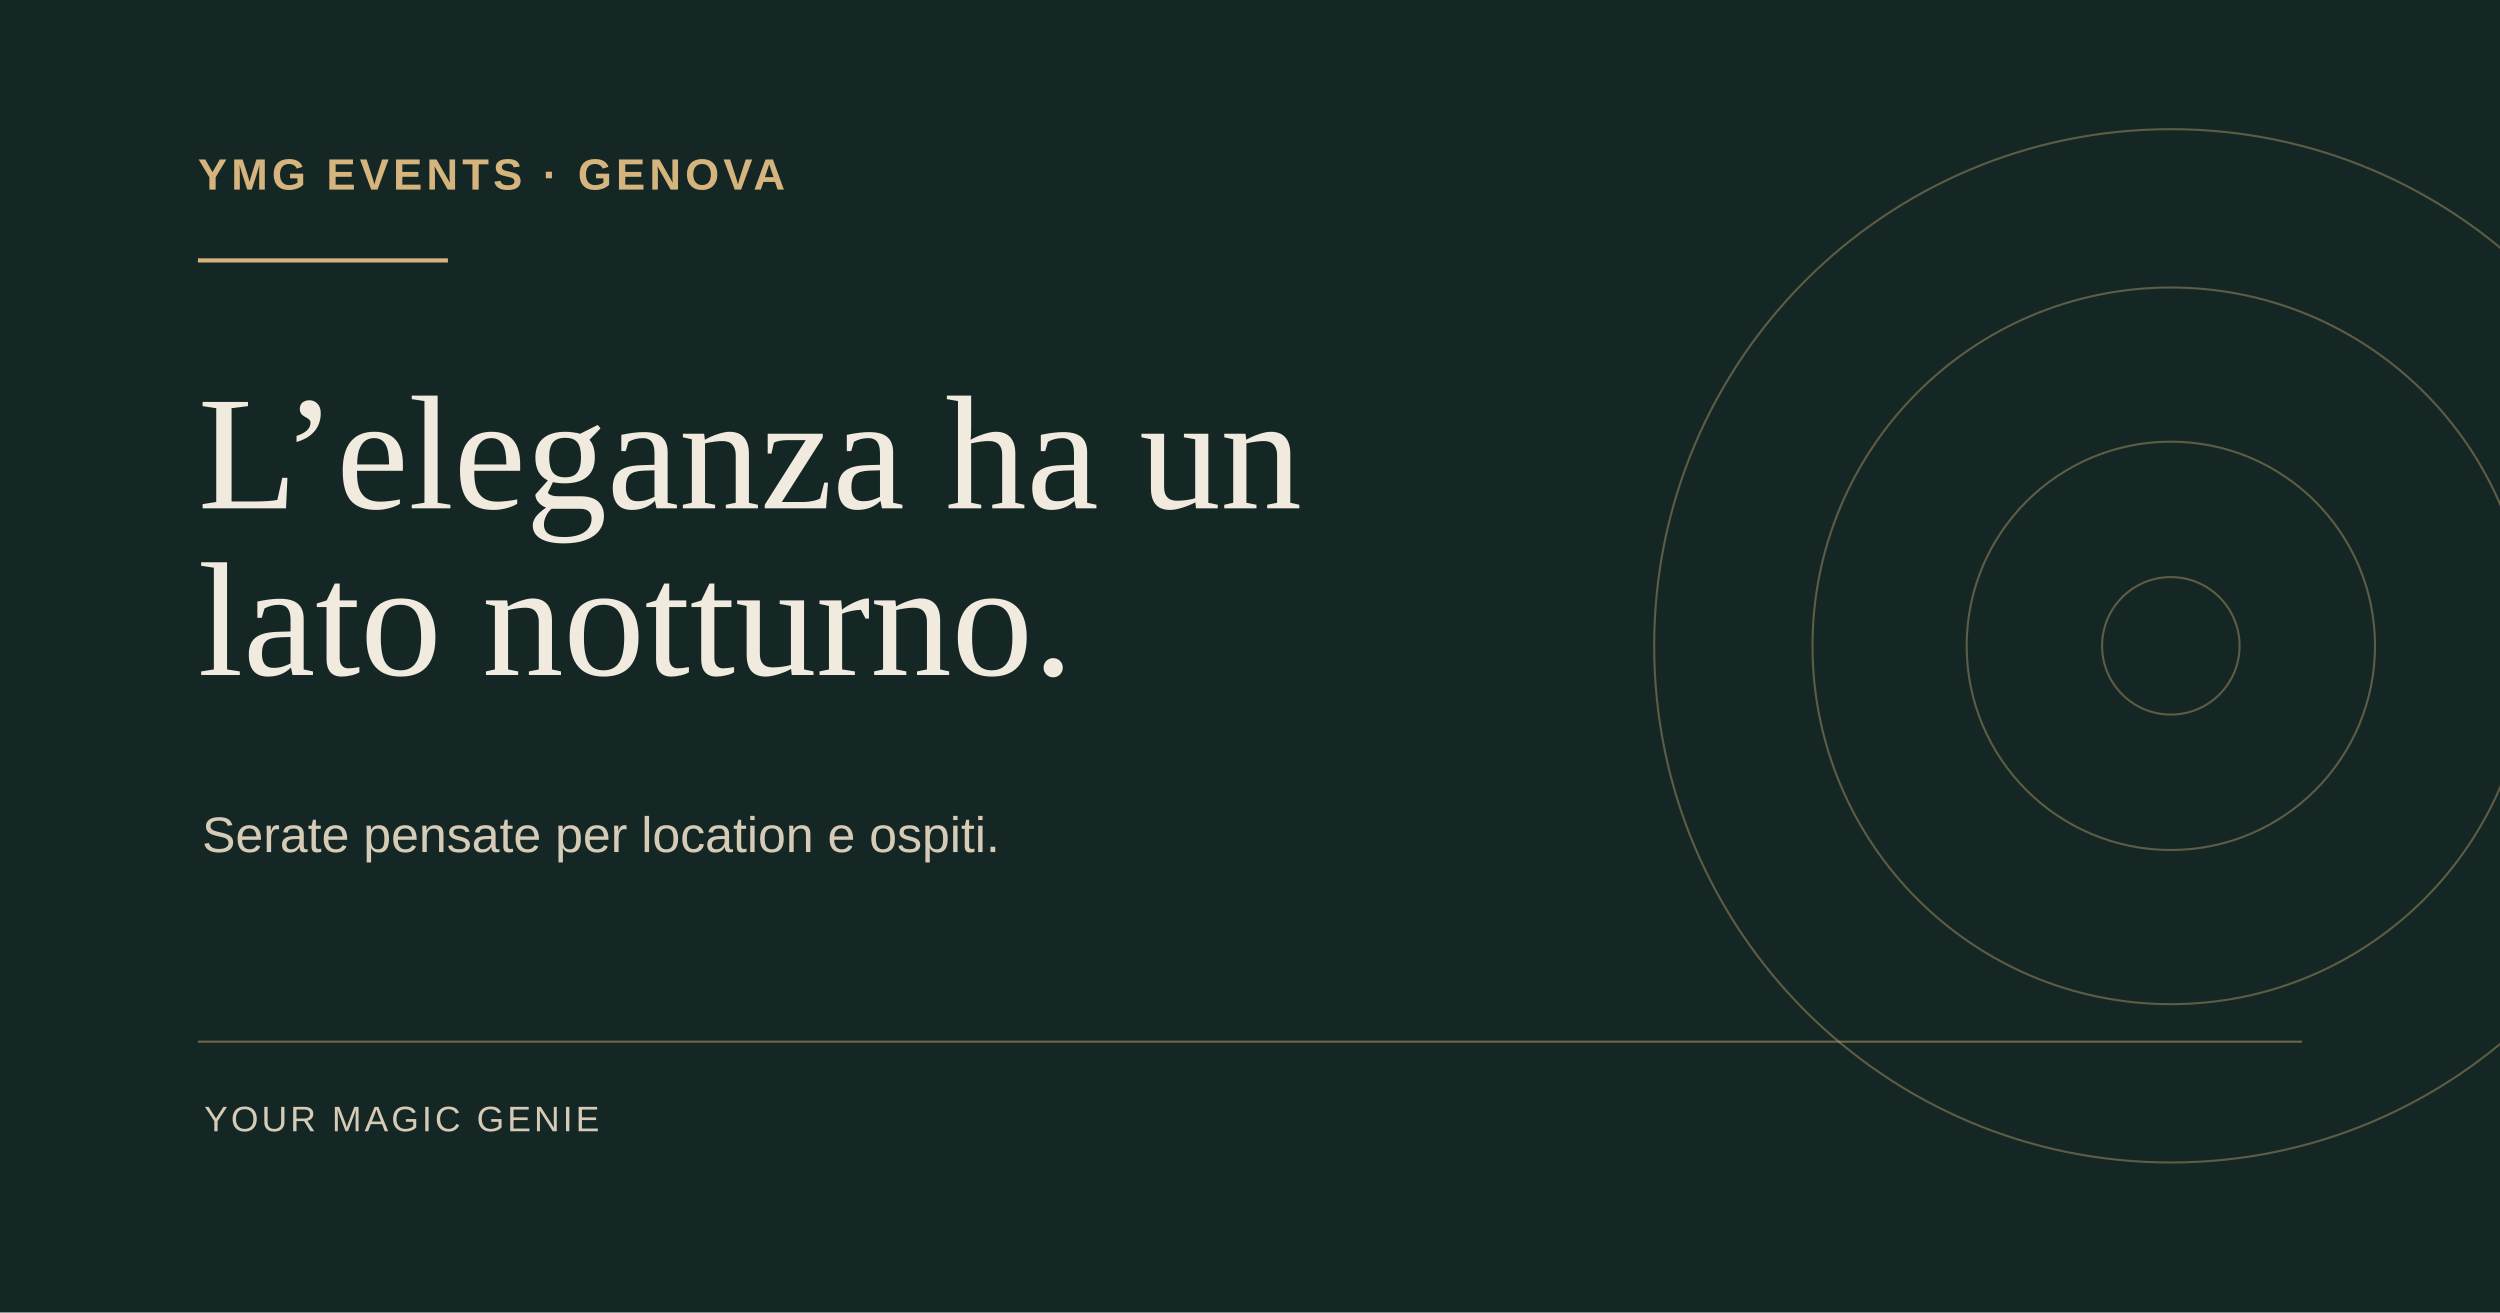
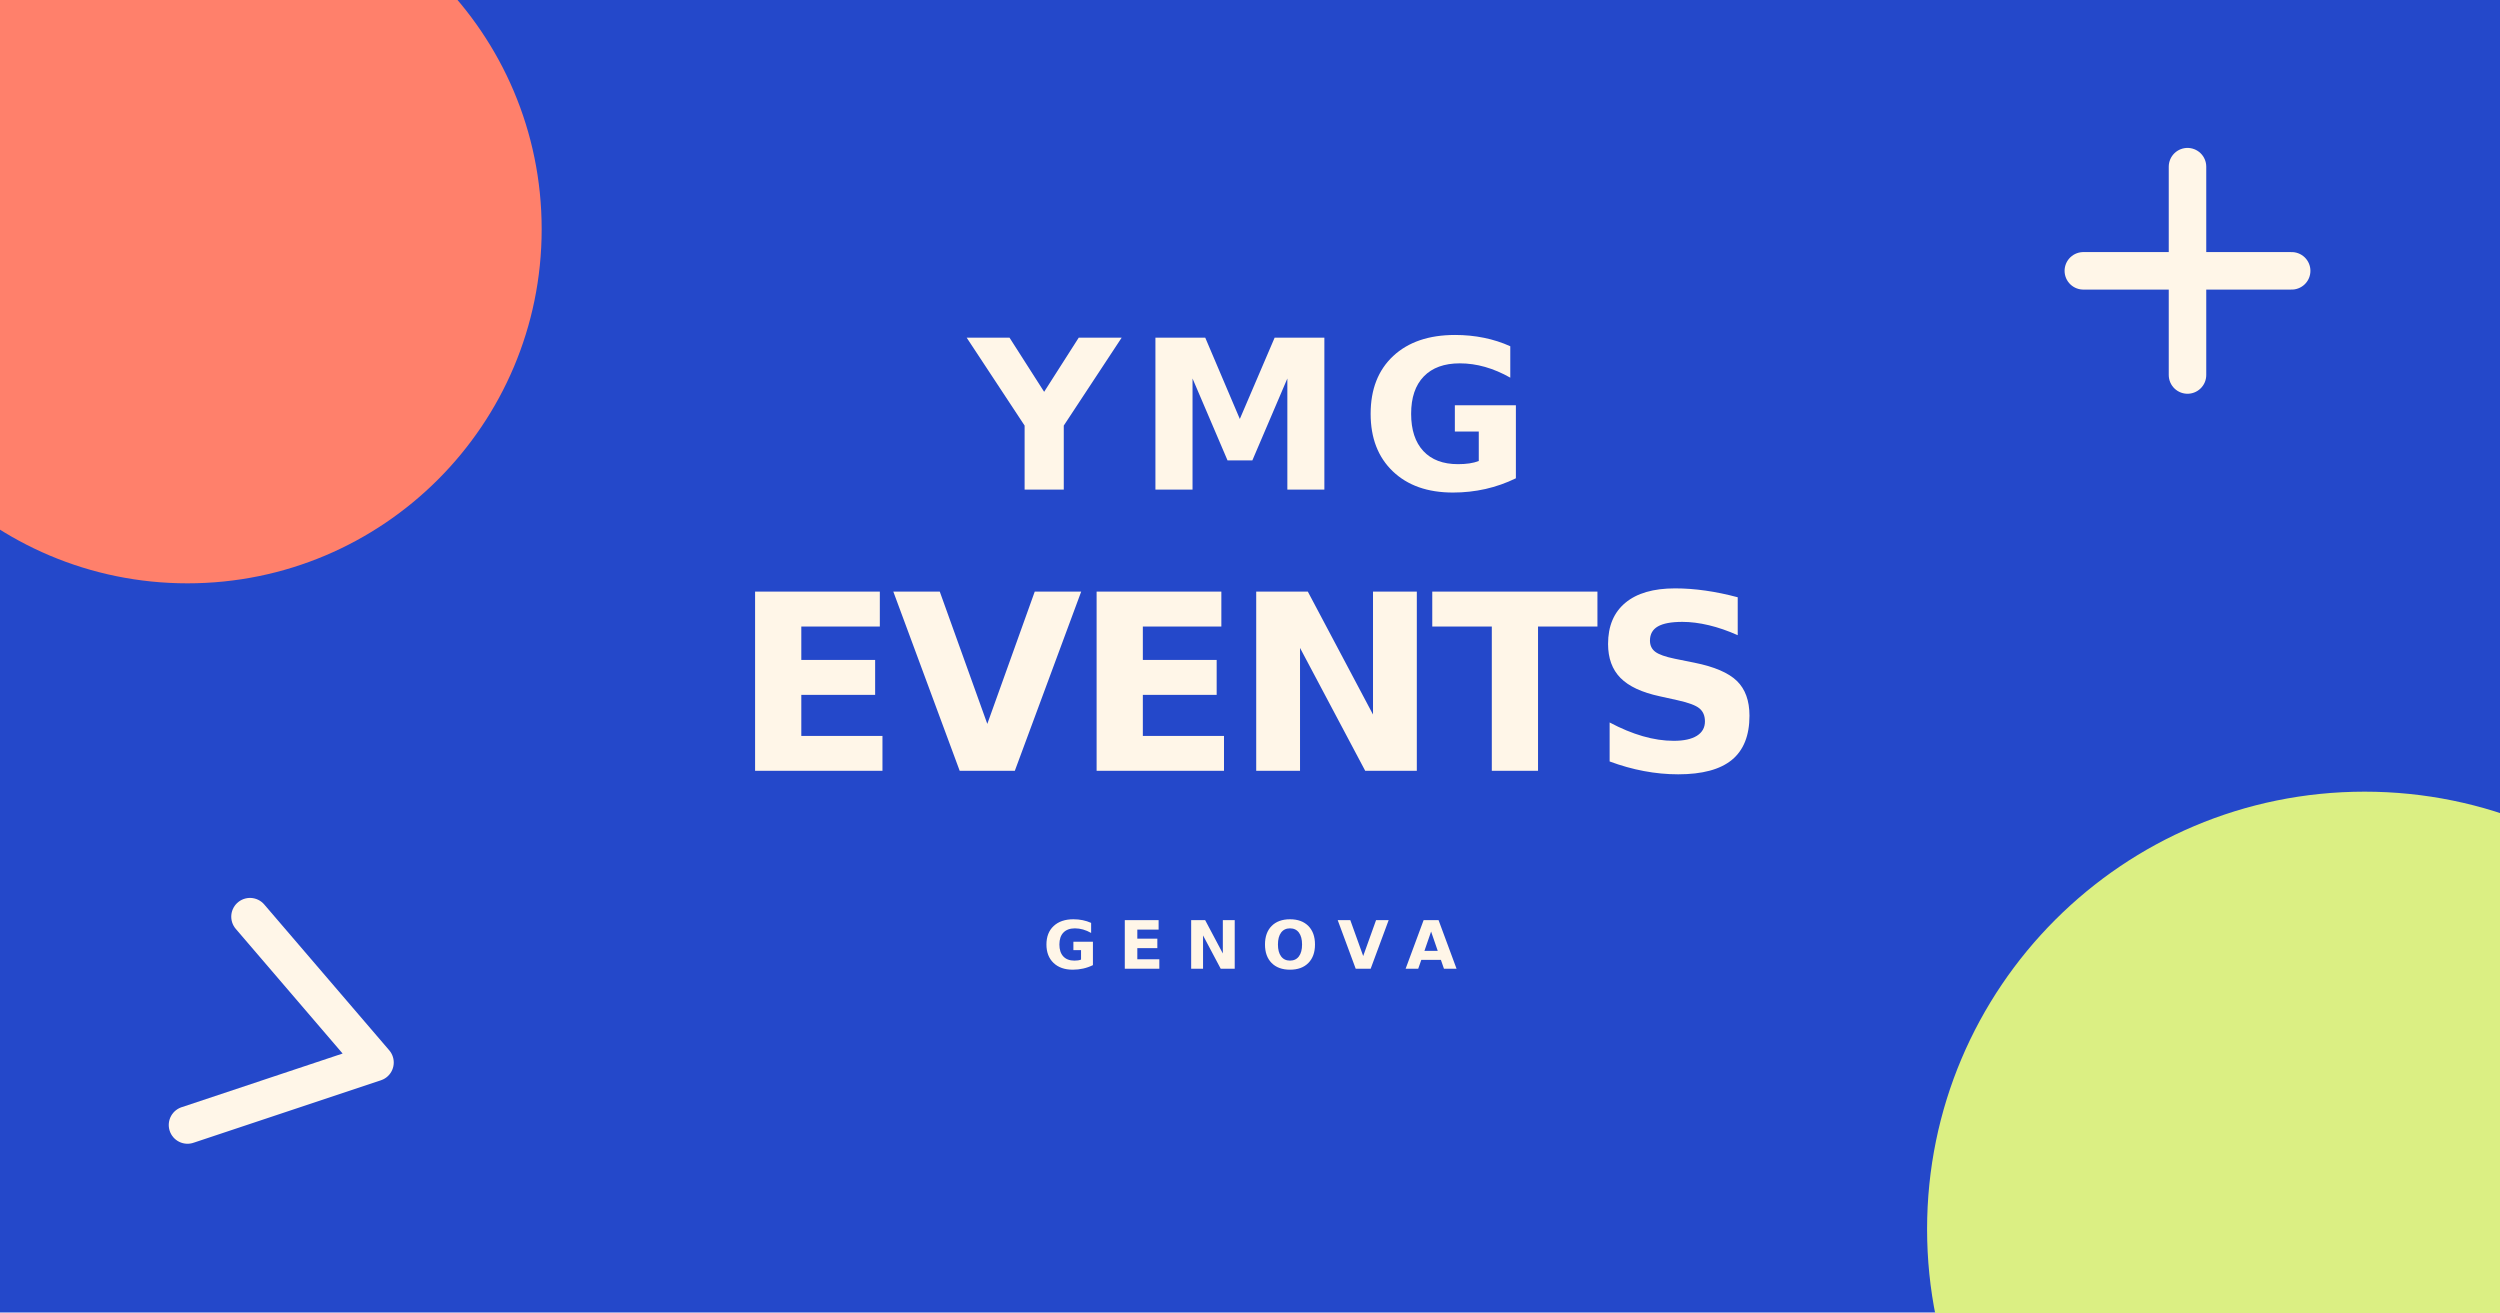
- <svg xmlns="http://www.w3.org/2000/svg" width="1200" height="630" viewBox="0 0 1200 630" fill="none">
-   <rect width="1200" height="630" fill="#142724" />
-   <g stroke="#d5b47e" stroke-opacity=".38" fill="none">
-     <circle cx="1042" cy="310" r="248" />
-     <circle cx="1042" cy="310" r="172" />
-     <circle cx="1042" cy="310" r="98" />
-     <circle cx="1042" cy="310" r="33" />
+ <svg xmlns="http://www.w3.org/2000/svg" width="1200" height="630" viewBox="0 0 1200 630">
+   <rect width="1200" height="630" fill="#2448ca" />
+   <circle cx="90" cy="110" r="170" fill="#ff806b" />
+   <circle cx="1135" cy="590" r="210" fill="#dbef83" />
+   <path d="M1050 80v100m-50-50h100M120 440l60 70-90 30" fill="none" stroke="#fff6e8" stroke-width="18" stroke-linecap="round" stroke-linejoin="round" />
+   <g fill="#fff6e8" text-anchor="middle" font-family="DejaVu Sans,sans-serif" font-weight="bold">
+     <text x="600" y="235" font-size="100" letter-spacing="8">YMG</text>
+     <text x="600" y="370" font-size="118" letter-spacing="-4">EVENTS</text>
+     <text x="600" y="465" font-size="32" letter-spacing="10">GENOVA</text>
  </g>
-   <text x="95" y="91" fill="#d5b47e" font-family="Arial,sans-serif" font-size="21" font-weight="700" letter-spacing="2">YMG EVENTS · GENOVA</text>
-   <path d="M95 125h120" stroke="#d5b47e" stroke-width="2" />
-   <text x="95" y="244" fill="#f1eadf" font-family="Georgia,'Times New Roman',serif" font-size="78">L’eleganza ha un</text>
-   <text x="95" y="324" fill="#f1eadf" font-family="Georgia,'Times New Roman',serif" font-size="78">lato notturno.</text>
-   <text x="97" y="409" fill="#d6cbb7" font-family="Arial,sans-serif" font-size="24">Serate pensate per location e ospiti.</text>
-   <path d="M95 500h1010" stroke="#d5b47e" stroke-opacity=".45" />
-   <text x="98" y="543" fill="#d6cbb7" font-family="Arial,sans-serif" font-size="17" letter-spacing="1.5">YOUR MAGIC GENIE</text>
</svg>
